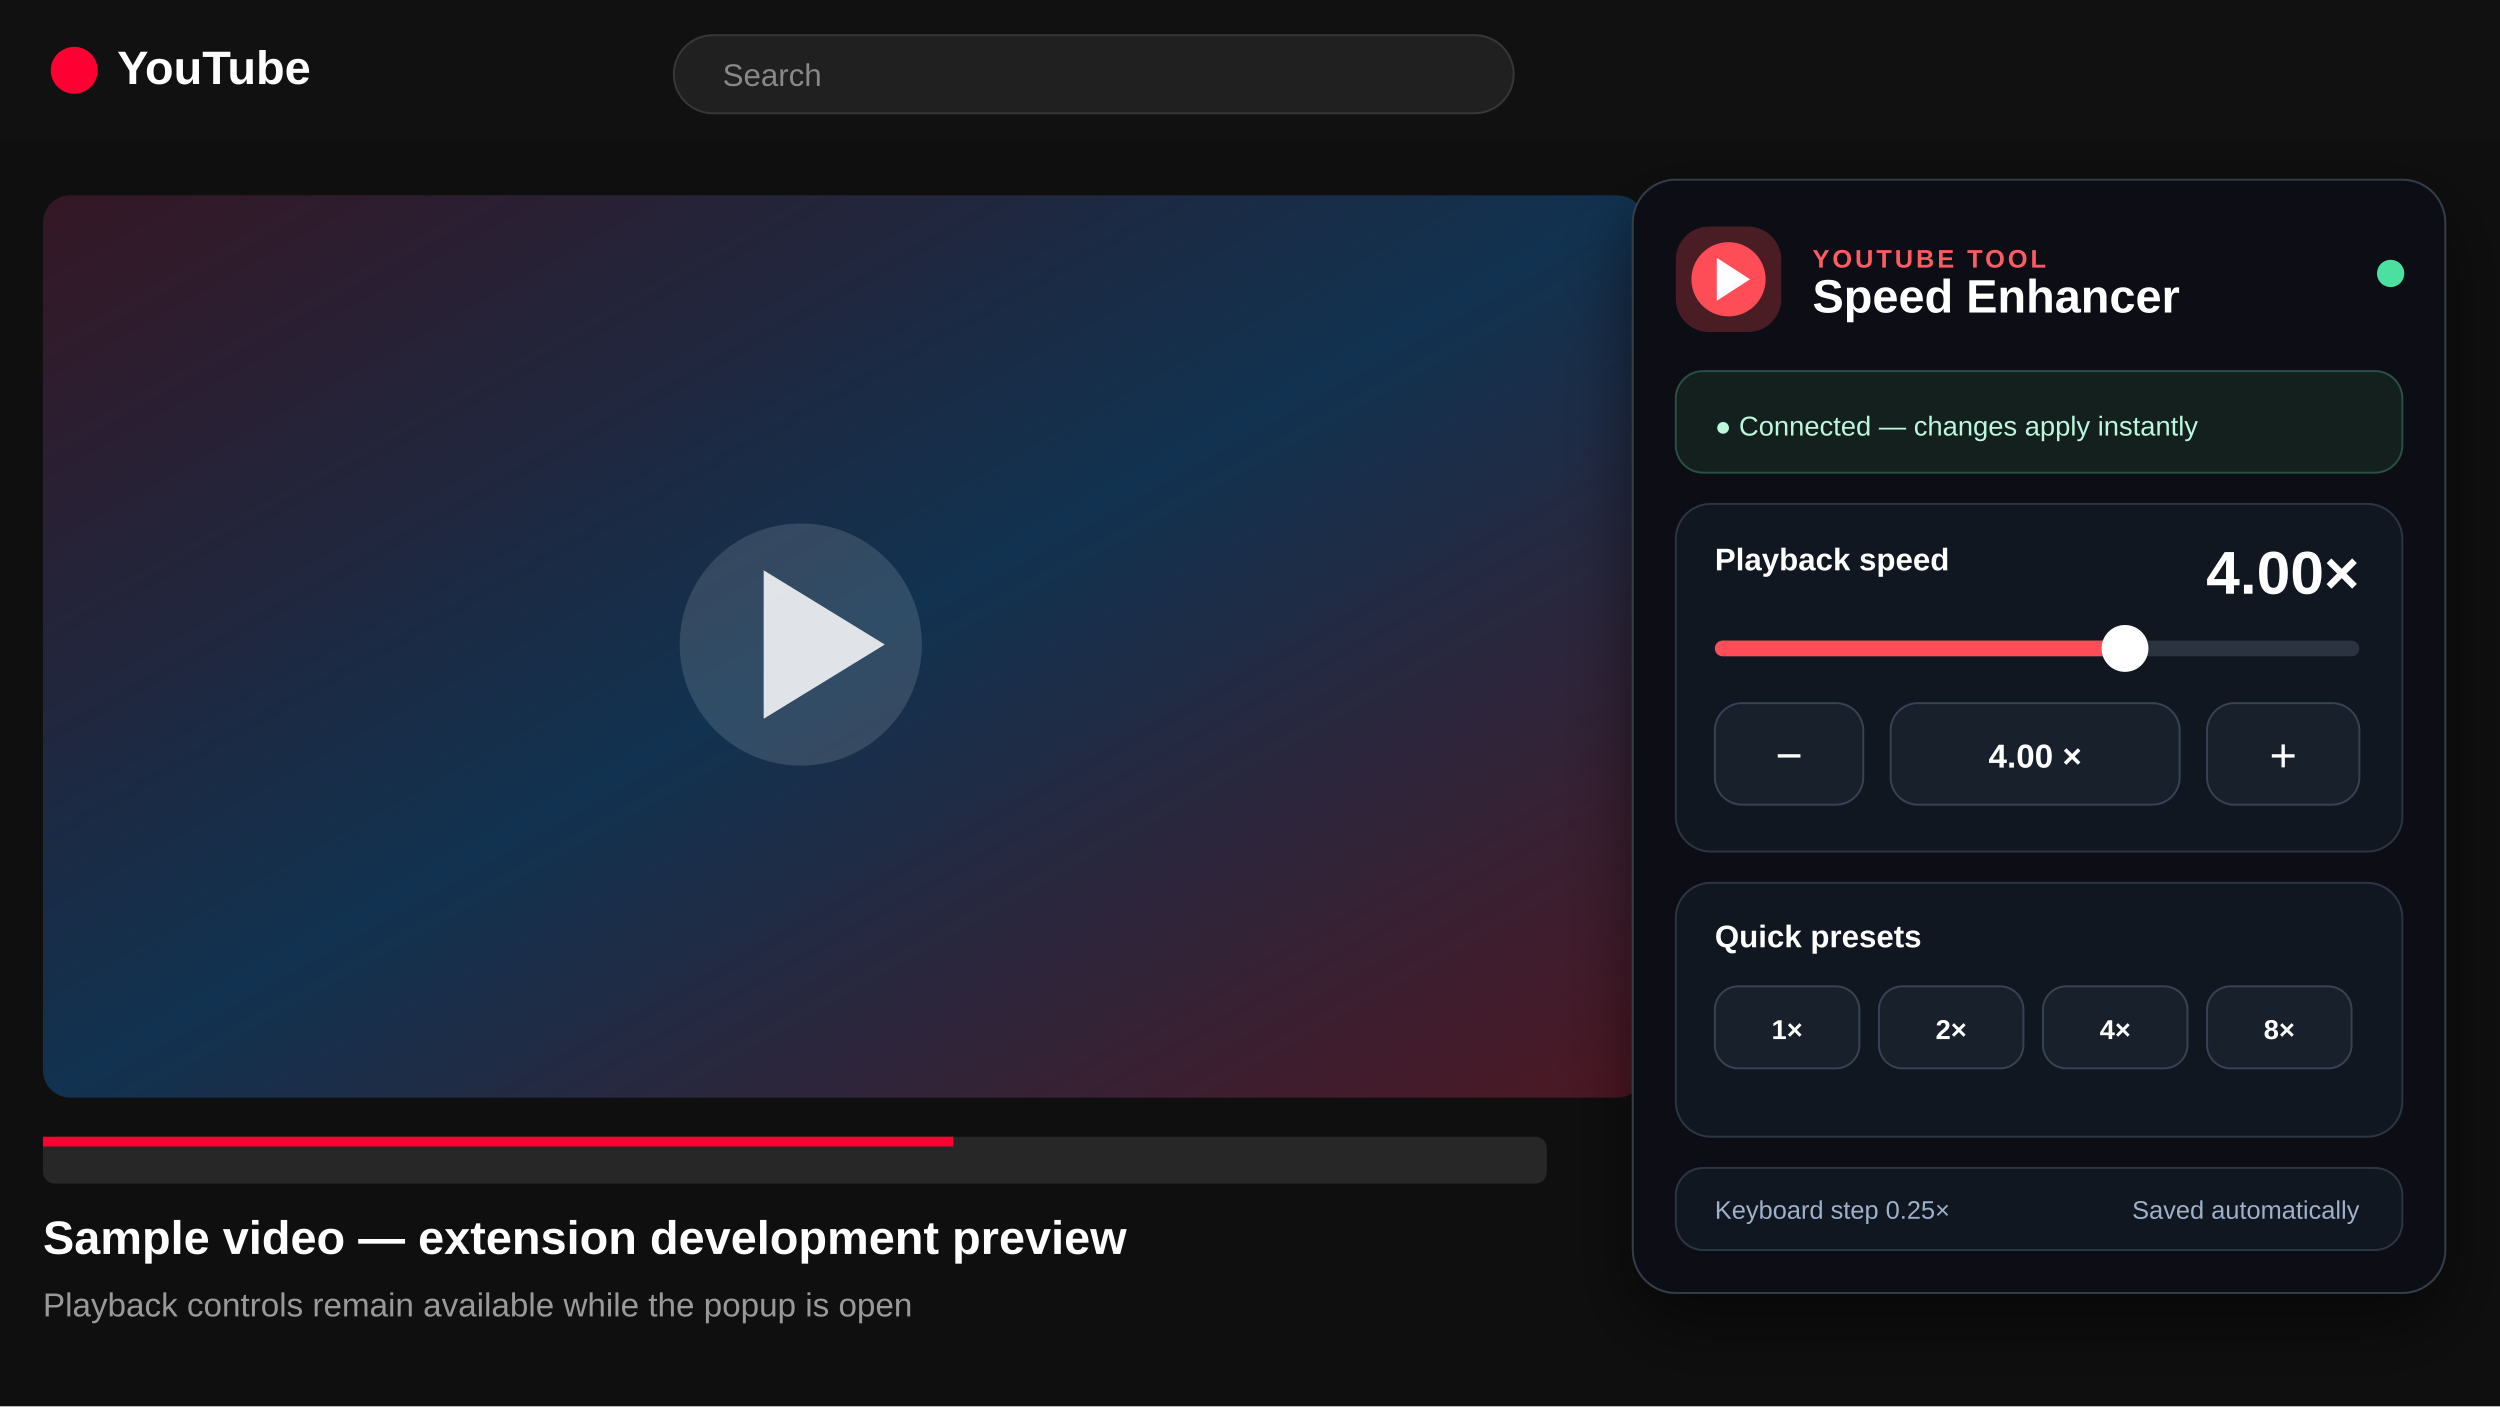
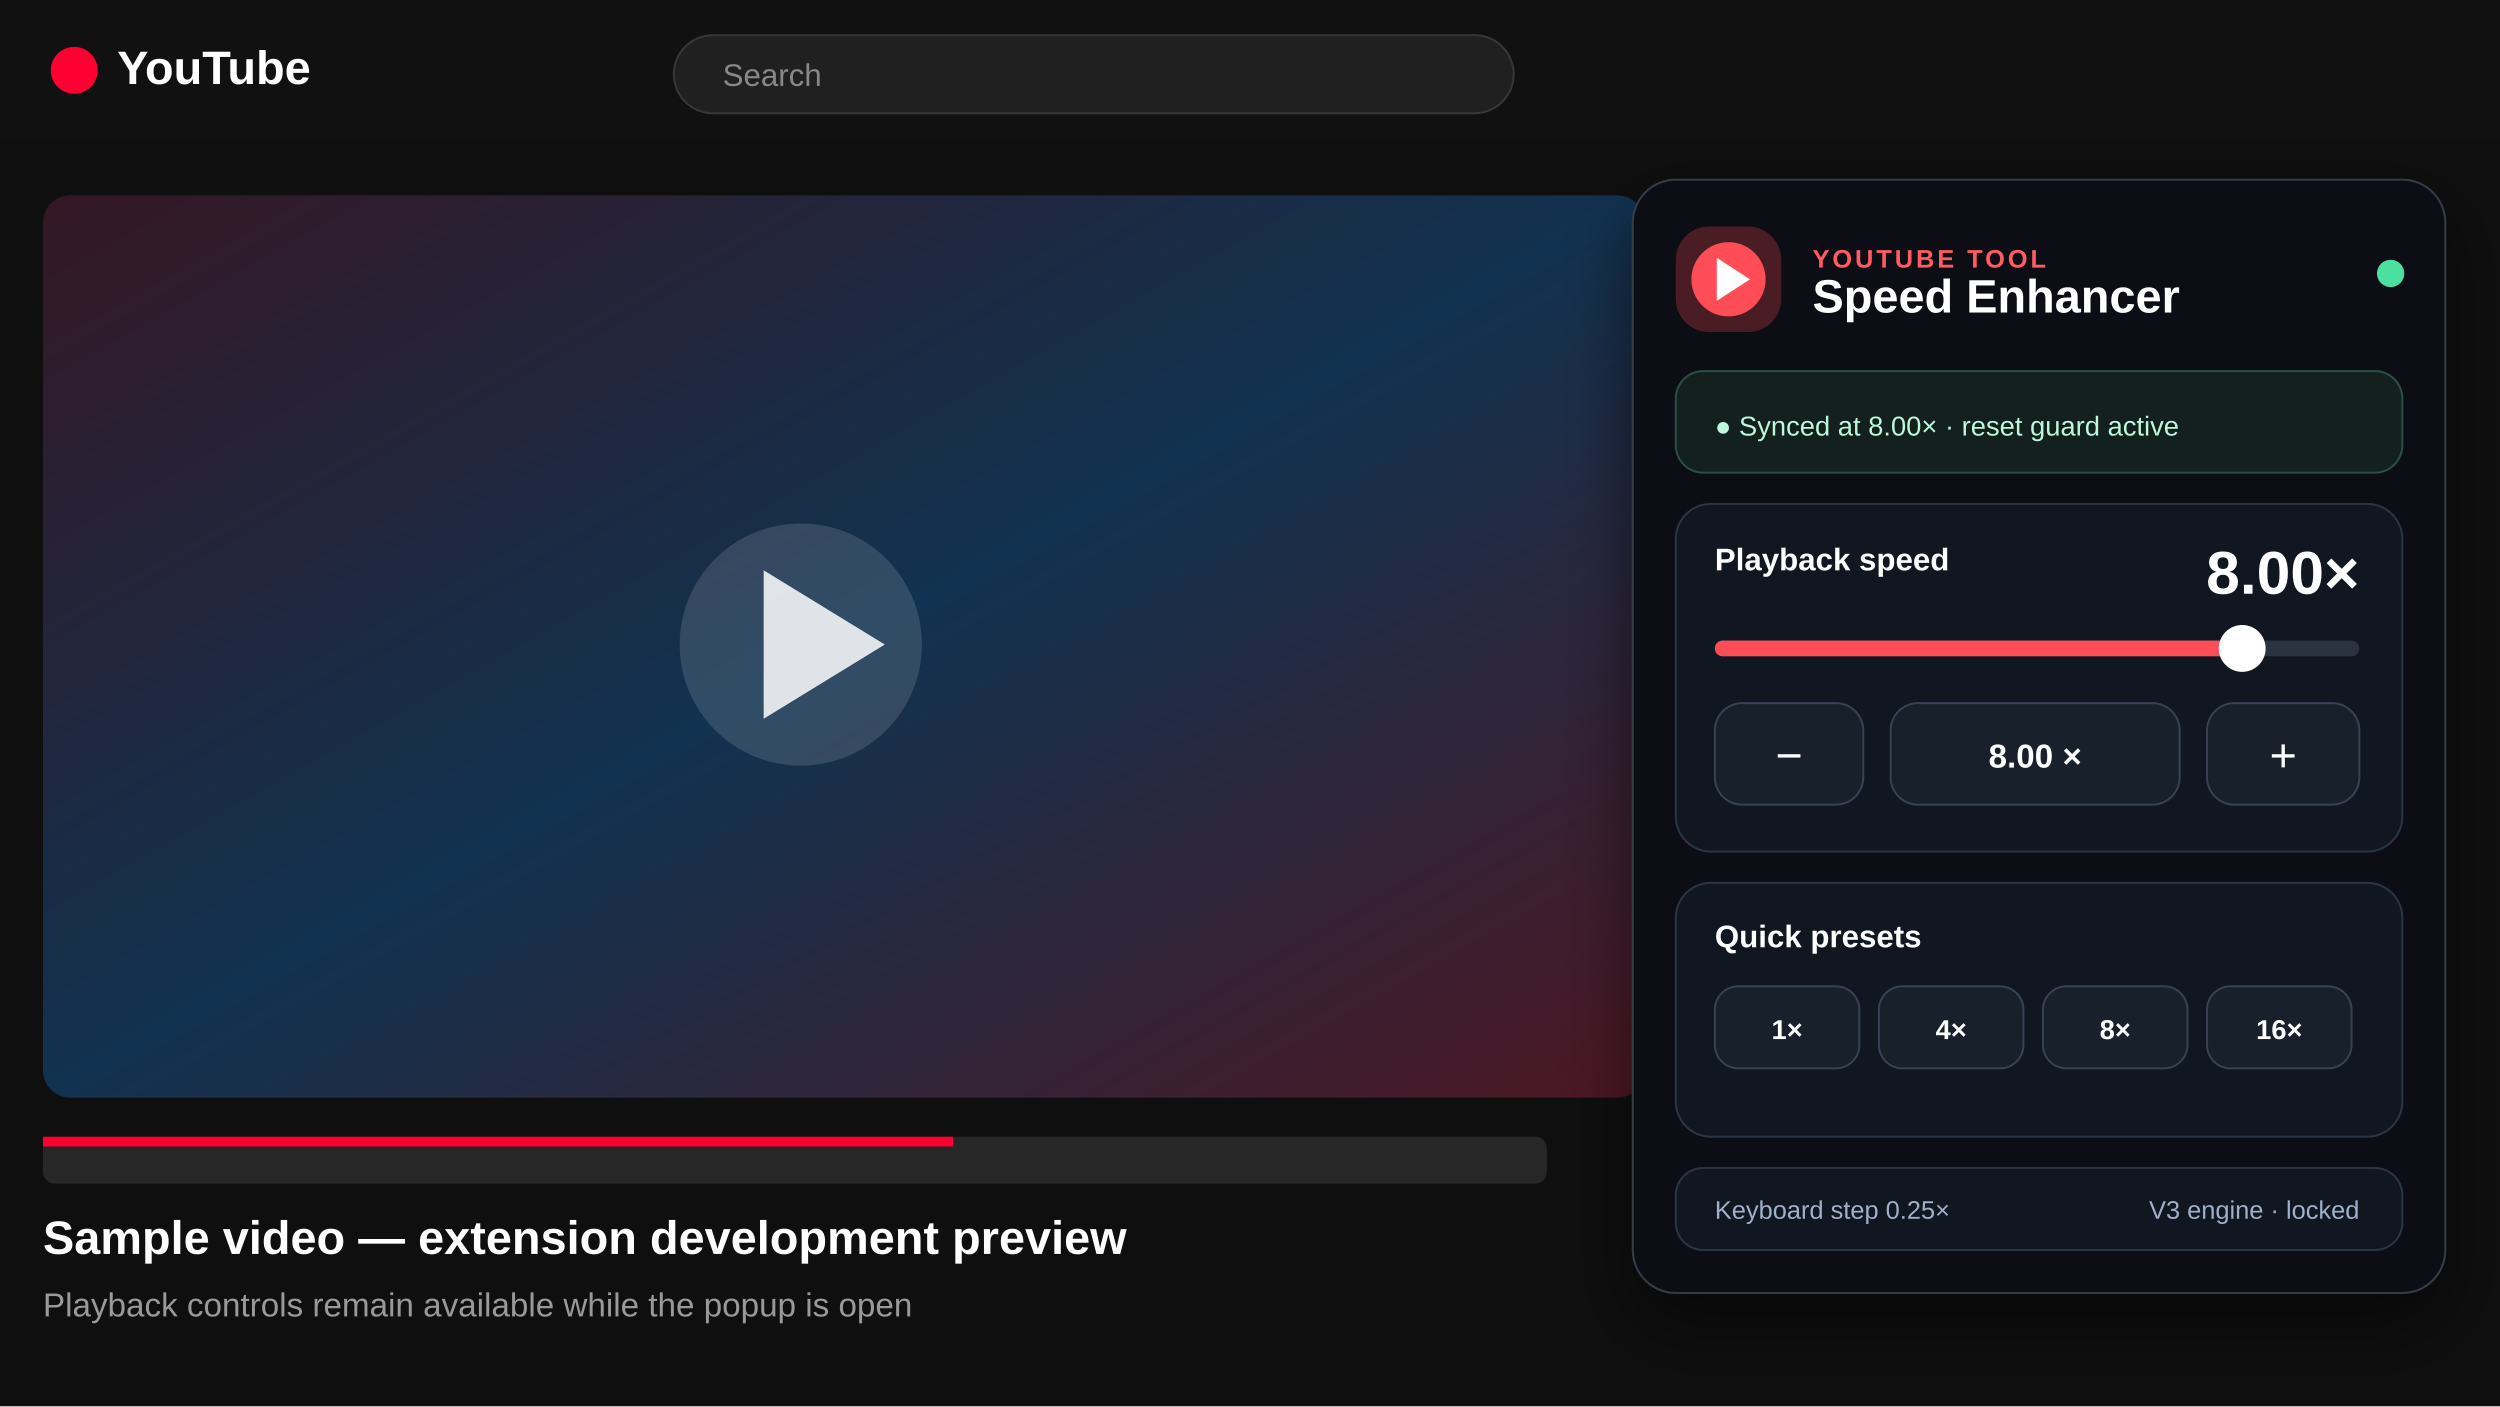
<svg xmlns="http://www.w3.org/2000/svg" width="1280" height="720" viewBox="0 0 1280 720" role="img" aria-labelledby="t d">
  <defs>
    <linearGradient id="p" x1="0" y1="0" x2="1" y2="1">
      <stop stop-color="#351725" />
      <stop offset=".5" stop-color="#113250" />
      <stop offset="1" stop-color="#4d1723" />
    </linearGradient>
    <filter id="s">
      <feDropShadow dx="0" dy="16" stdDeviation="18" flood-opacity=".5" />
    </filter>
  </defs>
  <rect width="1280" height="720" fill="#0f0f0f" />
  <rect width="1280" height="72" fill="#111" />
  <circle cx="38" cy="36" r="12" fill="#ff0033" />
  <text x="60" y="43" fill="#fff" font-family="Arial" font-size="24" font-weight="700">YouTube</text>
  <rect x="345" y="18" width="430" height="40" rx="20" fill="#202020" stroke="#373737" />
  <text x="370" y="44" fill="#888" font-family="Arial" font-size="16">Search</text>
  <rect x="22" y="100" width="820" height="462" rx="14" fill="url(#p)" />
  <circle cx="410" cy="330" r="62" fill="#fff" opacity=".13" />
  <path d="M391 292l62 38-62 38z" fill="#fff" opacity=".85" />
  <rect x="22" y="582" width="770" height="24" rx="6" fill="#272727" />
  <rect x="22" y="582" width="466" height="5" fill="#ff0033" />
  <text x="22" y="642" fill="#fff" font-family="Arial" font-size="24" font-weight="700">Sample video — extension development preview</text>
  <text x="22" y="674" fill="#999" font-family="Arial" font-size="17">Playback controls remain available while the popup is open</text>
  <g filter="url(#s)">
    <rect x="836" y="92" width="416" height="570" rx="22" fill="#0c1119" stroke="#343c49" />
  </g>
  <rect x="858" y="116" width="54" height="54" rx="17" fill="#4a1d24" />
  <circle cx="885" cy="143" r="19" fill="#ff4d58" />
  <path d="M879 132l17 11-17 11z" fill="#fff" />
  <text x="928" y="137" fill="#ff5b61" font-family="Arial" font-size="13" font-weight="700" letter-spacing="1.5">YOUTUBE TOOL</text>
  <text x="928" y="160" fill="#fff" font-family="Arial" font-size="24" font-weight="800">Speed Enhancer</text>
  <circle cx="1224" cy="140" r="7" fill="#4ce0a0" />
  <rect x="858" y="190" width="372" height="52" rx="14" fill="#13201e" stroke="#285144" />
-   <text x="878" y="223" fill="#bdf7dc" font-family="Arial" font-size="14">●  Connected — changes apply instantly</text>
+   <text x="878" y="223" fill="#bdf7dc" font-family="Arial" font-size="14">●  Synced at 8.00× · reset guard active</text>
  <rect x="858" y="258" width="372" height="178" rx="18" fill="#111720" stroke="#2c3543" />
  <text x="878" y="292" fill="#fff" font-family="Arial" font-size="16" font-weight="700">Playback speed</text>
-   <text x="1208" y="304" text-anchor="end" fill="#fff" font-family="Arial" font-size="31" font-weight="800">4.00×</text>
+   <text x="1208" y="304" text-anchor="end" fill="#fff" font-family="Arial" font-size="31" font-weight="800">8.00×</text>
  <rect x="878" y="328" width="330" height="8" rx="4" fill="#2b3341" />
-   <rect x="878" y="328" width="210" height="8" rx="4" fill="#ff4d58" />
-   <circle cx="1088" cy="332" r="12" fill="#fff" />
+   <rect x="878" y="328" width="270" height="8" rx="4" fill="#ff4d58" />
+   <circle cx="1148" cy="332" r="12" fill="#fff" />
  <rect x="878" y="360" width="76" height="52" rx="14" fill="#18202b" stroke="#374255" />
  <text x="916" y="395" text-anchor="middle" fill="#fff" font-family="Arial" font-size="24">−</text>
  <rect x="968" y="360" width="148" height="52" rx="14" fill="#18202b" stroke="#374255" />
-   <text x="1042" y="393" text-anchor="middle" fill="#fff" font-family="Arial" font-size="17" font-weight="700">4.00 ×</text>
+   <text x="1042" y="393" text-anchor="middle" fill="#fff" font-family="Arial" font-size="17" font-weight="700">8.00 ×</text>
  <rect x="1130" y="360" width="78" height="52" rx="14" fill="#18202b" stroke="#374255" />
  <text x="1169" y="395" text-anchor="middle" fill="#fff" font-family="Arial" font-size="24">+</text>
  <rect x="858" y="452" width="372" height="130" rx="18" fill="#111720" stroke="#2c3543" />
  <text x="878" y="485" fill="#fff" font-family="Arial" font-size="16" font-weight="700">Quick presets</text>
  <g fill="#18202b" stroke="#374255">
    <rect x="878" y="505" width="74" height="42" rx="12" />
    <rect x="962" y="505" width="74" height="42" rx="12" />
    <rect x="1046" y="505" width="74" height="42" rx="12" />
    <rect x="1130" y="505" width="74" height="42" rx="12" />
  </g>
  <g fill="#fff" font-family="Arial" font-size="14" font-weight="700" text-anchor="middle">
    <text x="915" y="532">1×</text>
-     <text x="999" y="532">2×</text>
-     <text x="1083" y="532">4×</text>
-     <text x="1167" y="532">8×</text>
+     <text x="999" y="532">4×</text>
+     <text x="1083" y="532">8×</text>
+     <text x="1167" y="532">16×</text>
  </g>
  <rect x="858" y="598" width="372" height="42" rx="14" fill="#111720" stroke="#2c3543" />
  <text x="878" y="624" fill="#9fb0ca" font-family="Arial" font-size="13">Keyboard step 0.25×</text>
-   <text x="1208" y="624" text-anchor="end" fill="#9fb0ca" font-family="Arial" font-size="13">Saved automatically</text>
+   <text x="1208" y="624" text-anchor="end" fill="#9fb0ca" font-family="Arial" font-size="13">V3 engine · locked</text>
</svg>
